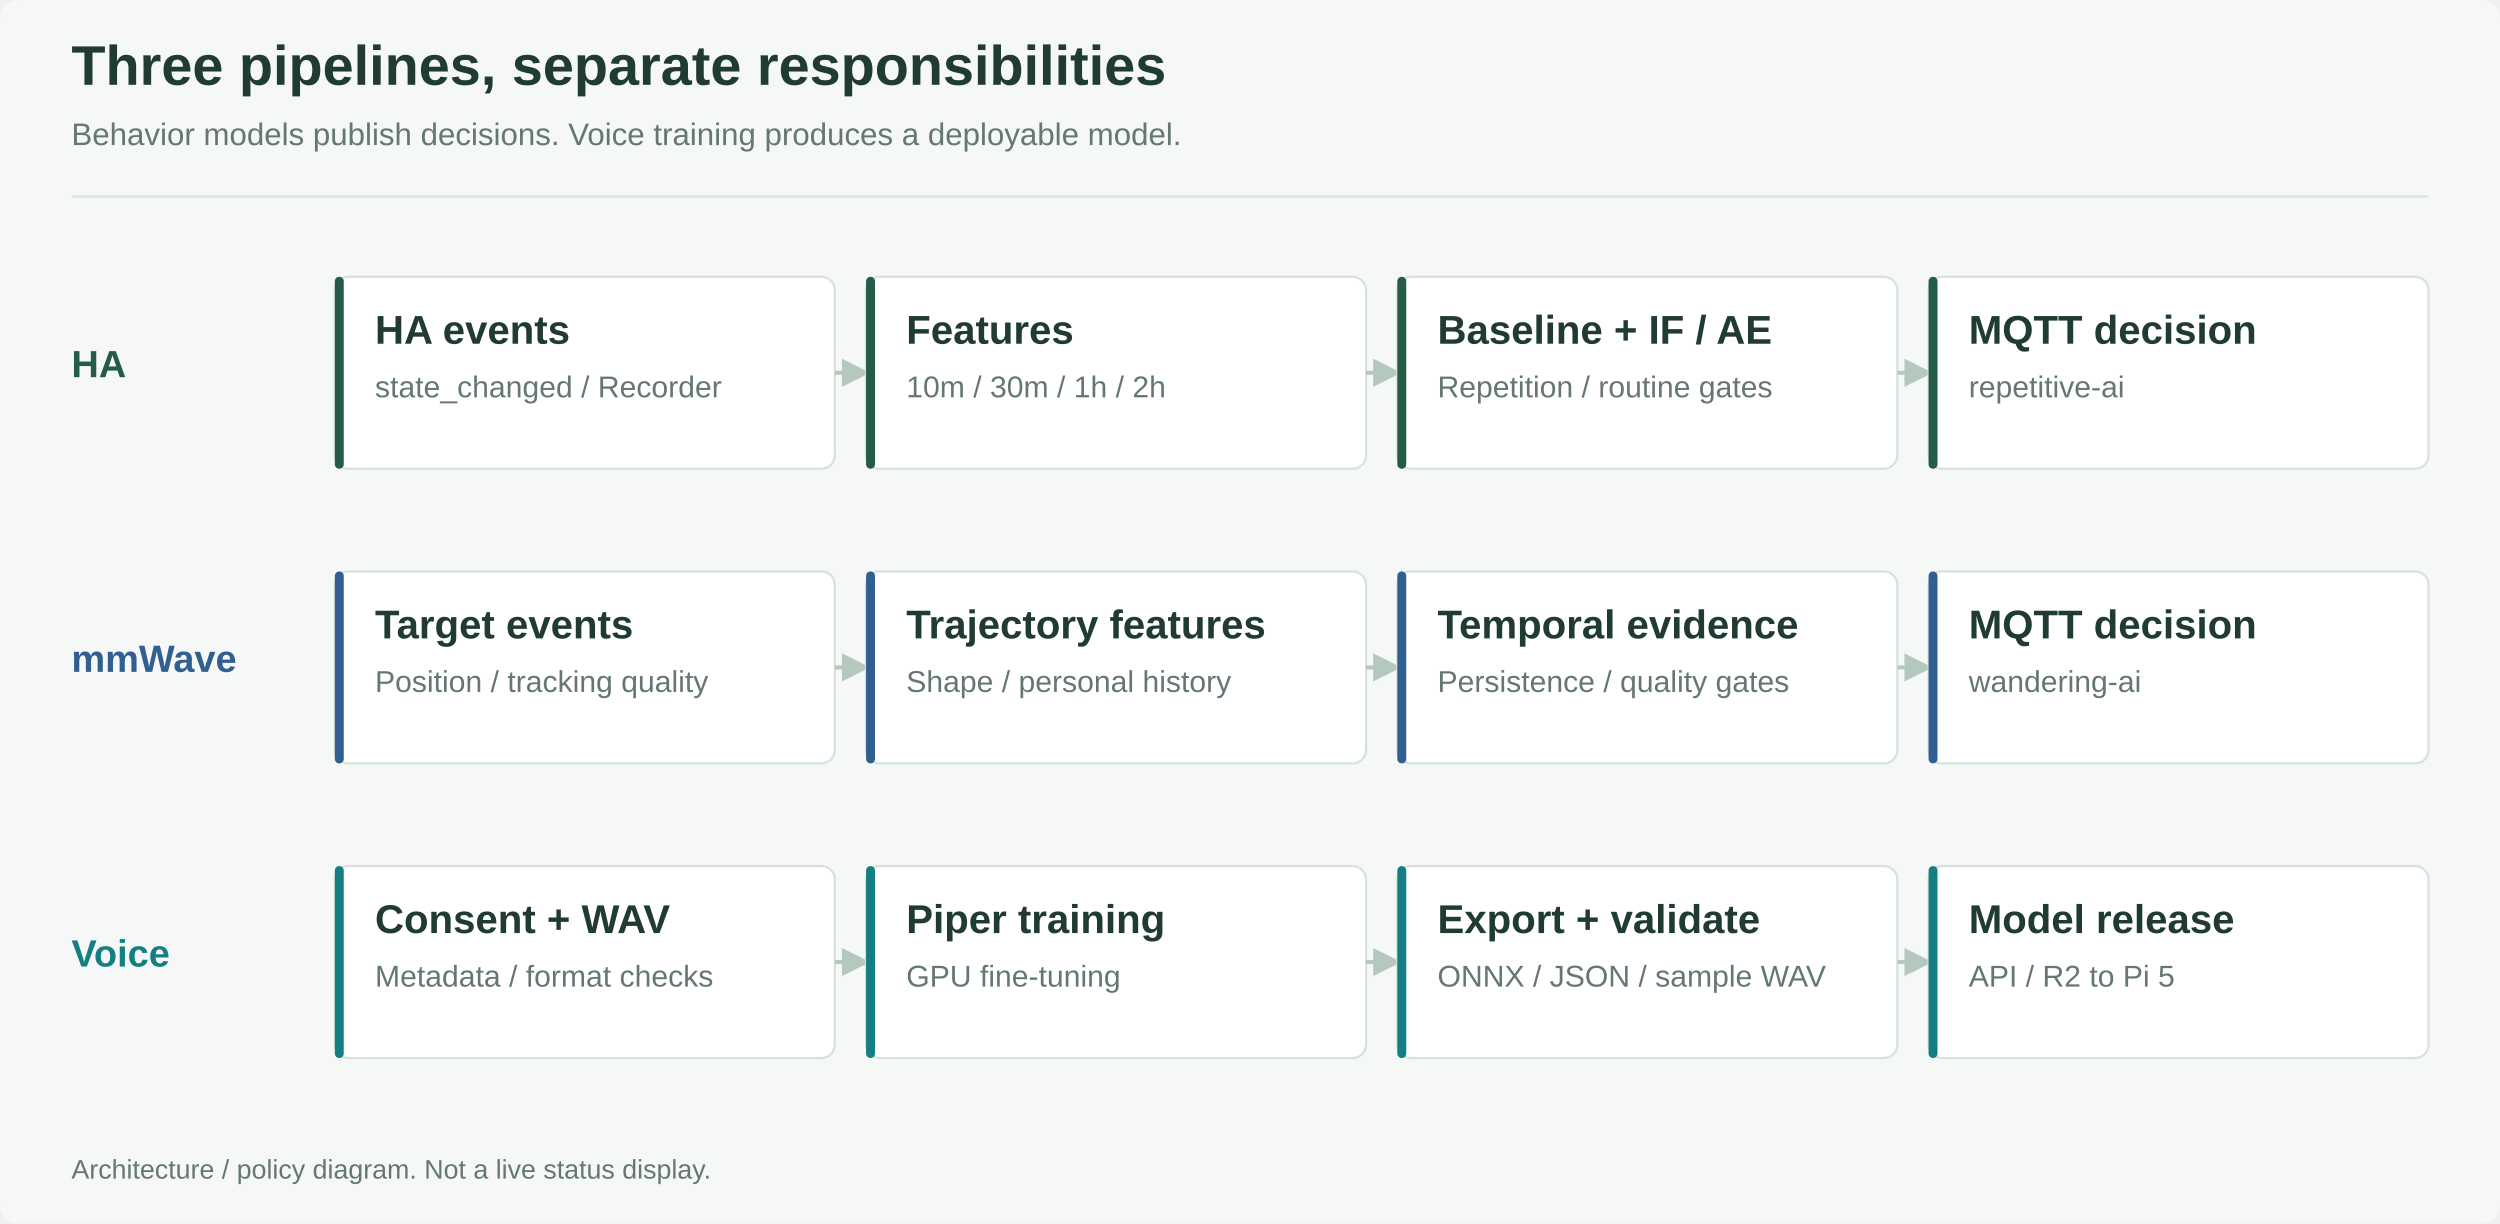
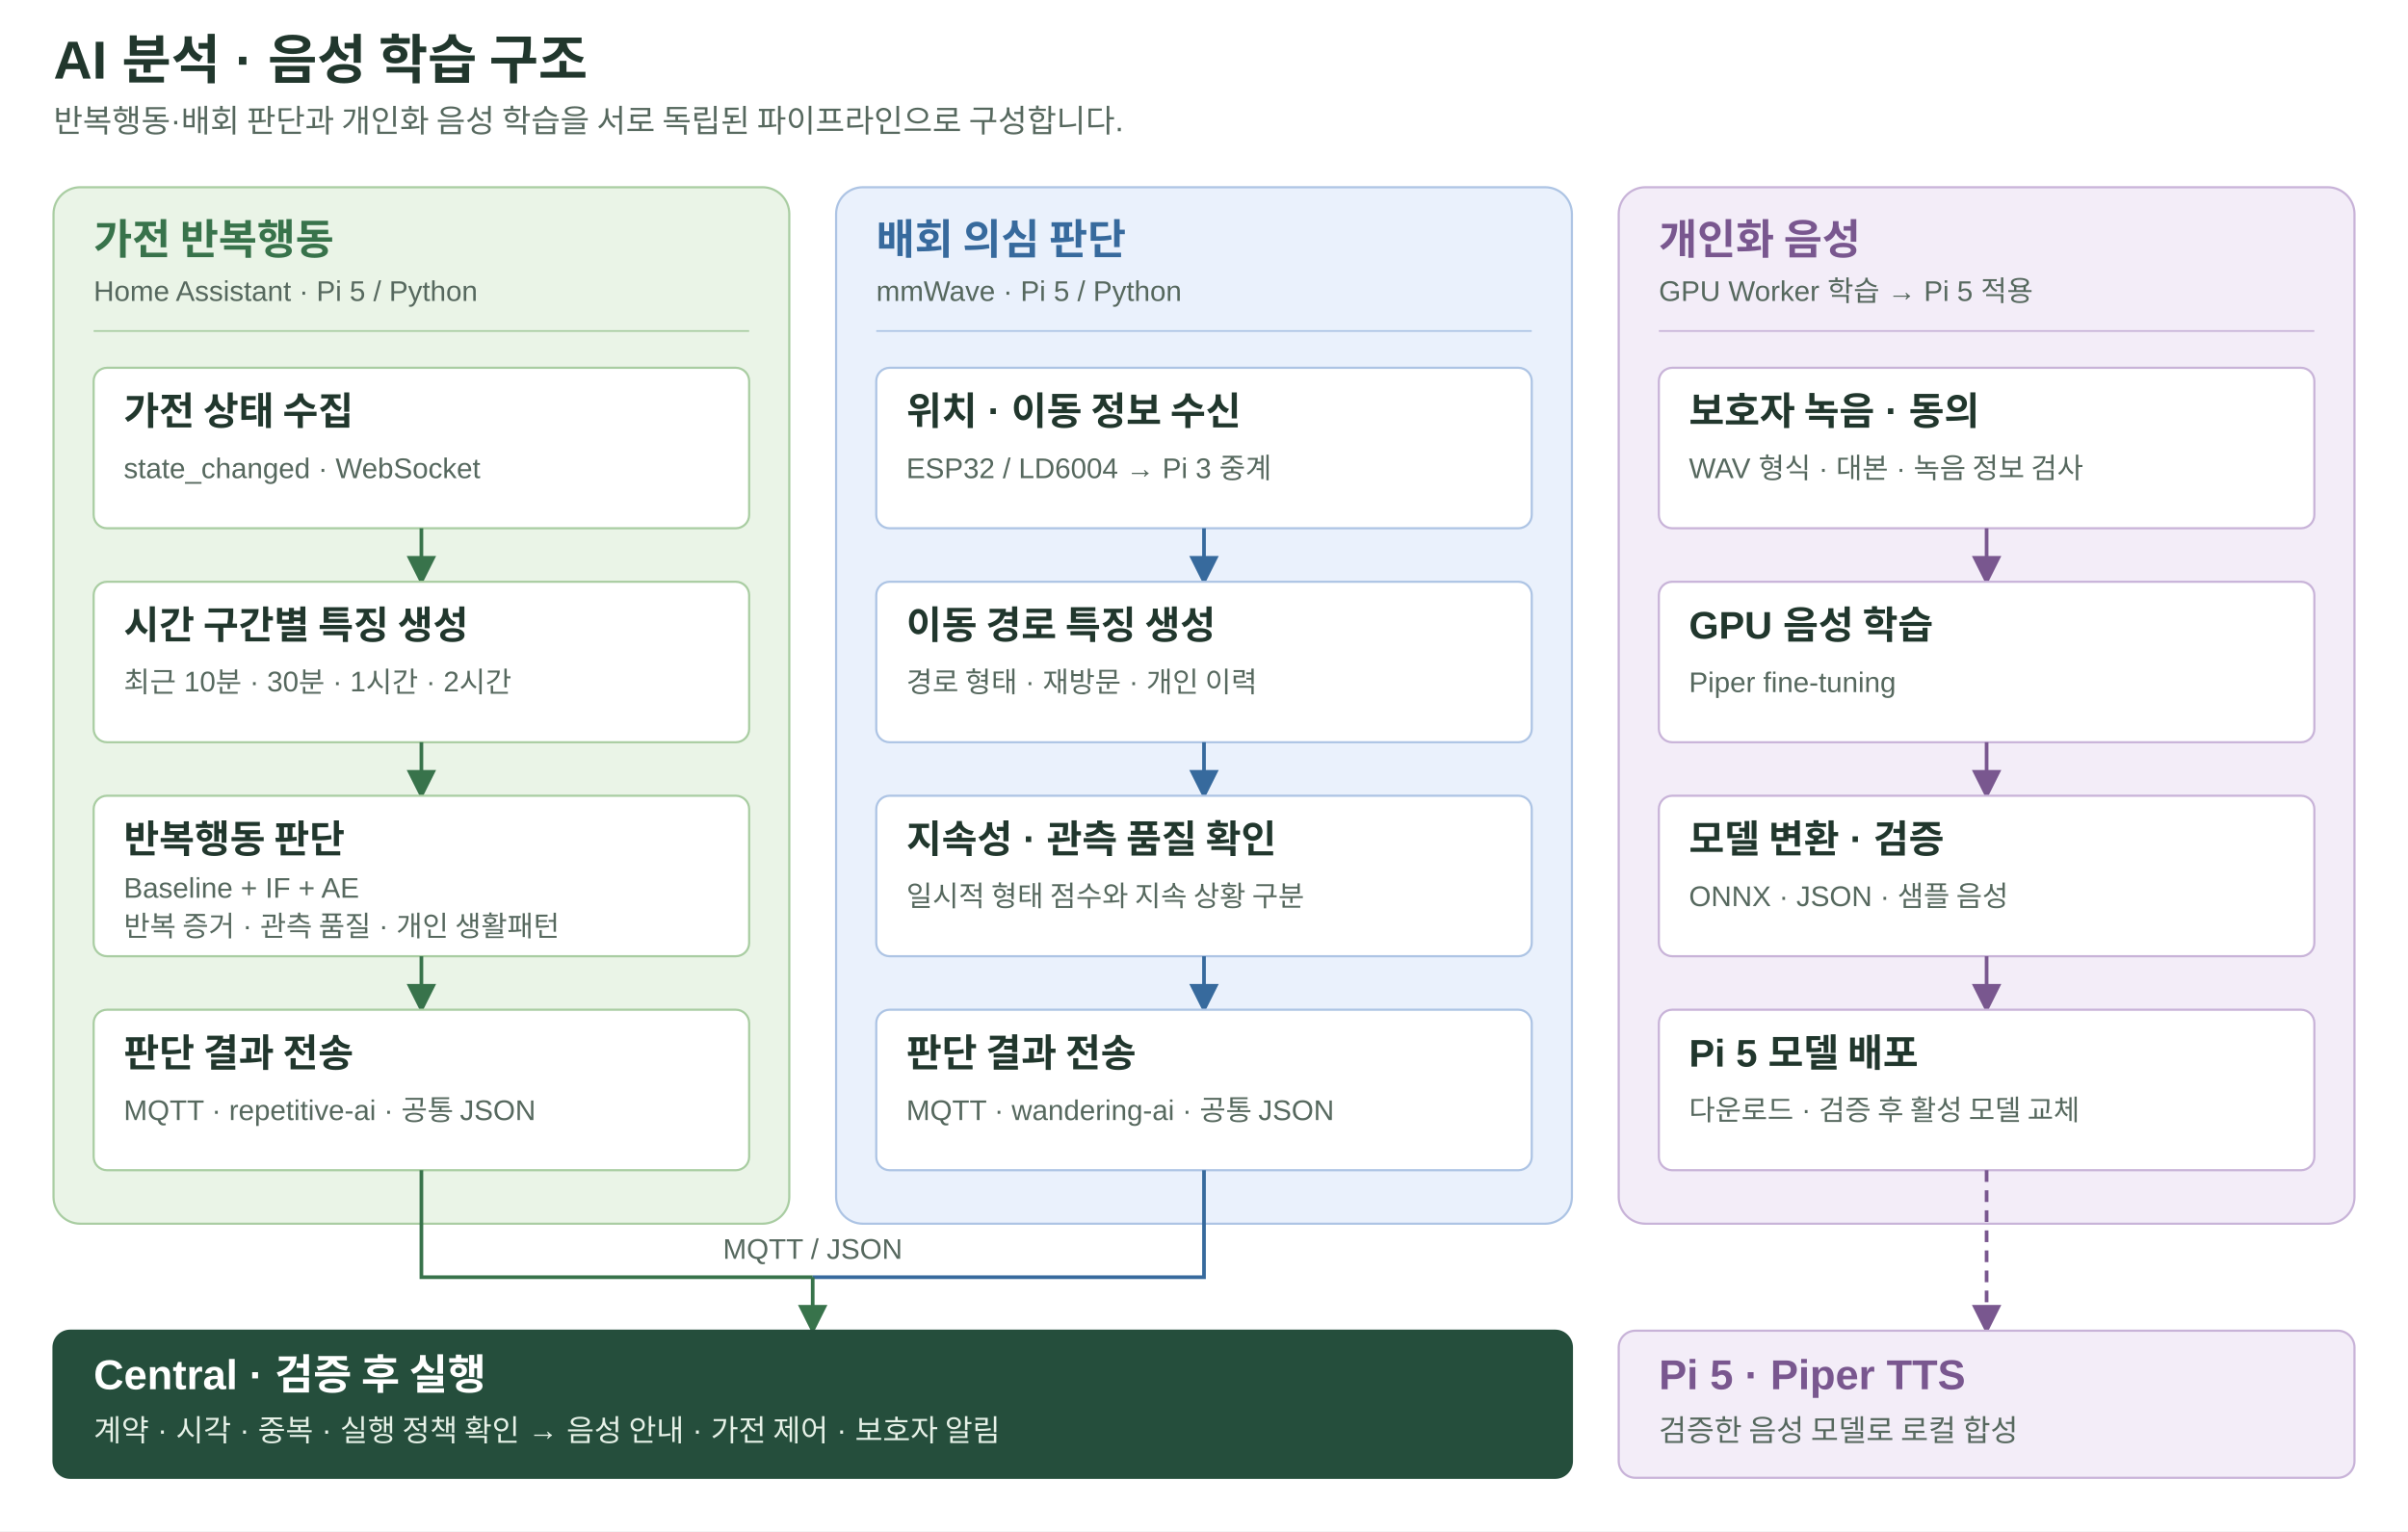
- <svg xmlns="http://www.w3.org/2000/svg" width="1120" height="548" viewBox="0 0 1120 548" role="img" aria-labelledby="title desc">
+ <svg xmlns="http://www.w3.org/2000/svg" width="1440" height="916" viewBox="0 0 1440 916" role="img" aria-labelledby="title desc">
  <defs>
-     <marker id="arrow" markerWidth="7" markerHeight="7" refX="6" refY="3.5" orient="auto">
-       <path d="M0 0L7 3.5L0 7Z" fill="#b4c8bd" />
+     <marker id="arrow-green" markerWidth="8" markerHeight="8" refX="7" refY="4" orient="auto">
+       <path d="M0 0L8 4L0 8Z" fill="#38734b" />
+     </marker>
+     <marker id="arrow-blue" markerWidth="8" markerHeight="8" refX="7" refY="4" orient="auto">
+       <path d="M0 0L8 4L0 8Z" fill="#376a9d" />
+     </marker>
+     <marker id="arrow-amber" markerWidth="8" markerHeight="8" refX="7" refY="4" orient="auto">
+       <path d="M0 0L8 4L0 8Z" fill="#93611e" />
+     </marker>
+     <marker id="arrow-violet" markerWidth="8" markerHeight="8" refX="7" refY="4" orient="auto">
+       <path d="M0 0L8 4L0 8Z" fill="#79578f" />
    </marker>
  </defs>
-   <rect width="1120" height="548" rx="8" fill="#f5f8f6" />
-   <g font-family="Arial, Helvetica, sans-serif">
-     <text x="32" y="38" fill="#203b30" font-size="25" font-weight="700">Three pipelines, separate responsibilities</text>
-     <text x="32" y="65" fill="#65786e" font-size="14" font-weight="400">Behavior models publish decisions. Voice training produces a deployable model.</text>
-     <path d="M32 88H1088" stroke="#d9e4dd" />
-     <text x="32" y="169" fill="#245c45" font-size="17" font-weight="700">HA</text>
-     <rect x="150" y="124" width="224" height="86" rx="6" fill="#fff" stroke="#d6e2db" />
-     <rect x="150" y="124" width="4" height="86" rx="2" fill="#245c45" />
-     <text x="168" y="154" fill="#203b30" font-size="18" font-weight="700">HA events</text>
-     <text x="168" y="178" fill="#65786e" font-size="13.5" font-weight="400">state_changed / Recorder</text>
-     <path d="M374 167H388" fill="none" stroke="#b4c8bd" stroke-width="1.8" marker-end="url(#arrow)" />
-     <rect x="388" y="124" width="224" height="86" rx="6" fill="#fff" stroke="#d6e2db" />
-     <rect x="388" y="124" width="4" height="86" rx="2" fill="#245c45" />
-     <text x="406" y="154" fill="#203b30" font-size="18" font-weight="700">Features</text>
-     <text x="406" y="178" fill="#65786e" font-size="13.5" font-weight="400">10m / 30m / 1h / 2h</text>
-     <path d="M612 167H626" fill="none" stroke="#b4c8bd" stroke-width="1.8" marker-end="url(#arrow)" />
-     <rect x="626" y="124" width="224" height="86" rx="6" fill="#fff" stroke="#d6e2db" />
-     <rect x="626" y="124" width="4" height="86" rx="2" fill="#245c45" />
-     <text x="644" y="154" fill="#203b30" font-size="18" font-weight="700">Baseline + IF / AE</text>
-     <text x="644" y="178" fill="#65786e" font-size="13.5" font-weight="400">Repetition / routine gates</text>
-     <path d="M850 167H864" fill="none" stroke="#b4c8bd" stroke-width="1.8" marker-end="url(#arrow)" />
-     <rect x="864" y="124" width="224" height="86" rx="6" fill="#fff" stroke="#d6e2db" />
-     <rect x="864" y="124" width="4" height="86" rx="2" fill="#245c45" />
-     <text x="882" y="154" fill="#203b30" font-size="18" font-weight="700">MQTT decision</text>
-     <text x="882" y="178" fill="#65786e" font-size="13.5" font-weight="400">repetitive-ai</text>
-     <text x="32" y="301" fill="#315f92" font-size="17" font-weight="700">mmWave</text>
-     <rect x="150" y="256" width="224" height="86" rx="6" fill="#fff" stroke="#d6e2db" />
-     <rect x="150" y="256" width="4" height="86" rx="2" fill="#315f92" />
-     <text x="168" y="286" fill="#203b30" font-size="18" font-weight="700">Target events</text>
-     <text x="168" y="310" fill="#65786e" font-size="13.5" font-weight="400">Position / tracking quality</text>
-     <path d="M374 299H388" fill="none" stroke="#b4c8bd" stroke-width="1.8" marker-end="url(#arrow)" />
-     <rect x="388" y="256" width="224" height="86" rx="6" fill="#fff" stroke="#d6e2db" />
-     <rect x="388" y="256" width="4" height="86" rx="2" fill="#315f92" />
-     <text x="406" y="286" fill="#203b30" font-size="18" font-weight="700">Trajectory features</text>
-     <text x="406" y="310" fill="#65786e" font-size="13.5" font-weight="400">Shape / personal history</text>
-     <path d="M612 299H626" fill="none" stroke="#b4c8bd" stroke-width="1.8" marker-end="url(#arrow)" />
-     <rect x="626" y="256" width="224" height="86" rx="6" fill="#fff" stroke="#d6e2db" />
-     <rect x="626" y="256" width="4" height="86" rx="2" fill="#315f92" />
-     <text x="644" y="286" fill="#203b30" font-size="18" font-weight="700">Temporal evidence</text>
-     <text x="644" y="310" fill="#65786e" font-size="13.5" font-weight="400">Persistence / quality gates</text>
-     <path d="M850 299H864" fill="none" stroke="#b4c8bd" stroke-width="1.8" marker-end="url(#arrow)" />
-     <rect x="864" y="256" width="224" height="86" rx="6" fill="#fff" stroke="#d6e2db" />
-     <rect x="864" y="256" width="4" height="86" rx="2" fill="#315f92" />
-     <text x="882" y="286" fill="#203b30" font-size="18" font-weight="700">MQTT decision</text>
-     <text x="882" y="310" fill="#65786e" font-size="13.5" font-weight="400">wandering-ai</text>
-     <text x="32" y="433" fill="#147f82" font-size="17" font-weight="700">Voice</text>
-     <rect x="150" y="388" width="224" height="86" rx="6" fill="#fff" stroke="#d6e2db" />
-     <rect x="150" y="388" width="4" height="86" rx="2" fill="#147f82" />
-     <text x="168" y="418" fill="#203b30" font-size="18" font-weight="700">Consent + WAV</text>
-     <text x="168" y="442" fill="#65786e" font-size="13.5" font-weight="400">Metadata / format checks</text>
-     <path d="M374 431H388" fill="none" stroke="#b4c8bd" stroke-width="1.8" marker-end="url(#arrow)" />
-     <rect x="388" y="388" width="224" height="86" rx="6" fill="#fff" stroke="#d6e2db" />
-     <rect x="388" y="388" width="4" height="86" rx="2" fill="#147f82" />
-     <text x="406" y="418" fill="#203b30" font-size="18" font-weight="700">Piper training</text>
-     <text x="406" y="442" fill="#65786e" font-size="13.5" font-weight="400">GPU fine-tuning</text>
-     <path d="M612 431H626" fill="none" stroke="#b4c8bd" stroke-width="1.8" marker-end="url(#arrow)" />
-     <rect x="626" y="388" width="224" height="86" rx="6" fill="#fff" stroke="#d6e2db" />
-     <rect x="626" y="388" width="4" height="86" rx="2" fill="#147f82" />
-     <text x="644" y="418" fill="#203b30" font-size="18" font-weight="700">Export + validate</text>
-     <text x="644" y="442" fill="#65786e" font-size="13.5" font-weight="400">ONNX / JSON / sample WAV</text>
-     <path d="M850 431H864" fill="none" stroke="#b4c8bd" stroke-width="1.8" marker-end="url(#arrow)" />
-     <rect x="864" y="388" width="224" height="86" rx="6" fill="#fff" stroke="#d6e2db" />
-     <rect x="864" y="388" width="4" height="86" rx="2" fill="#147f82" />
-     <text x="882" y="418" fill="#203b30" font-size="18" font-weight="700">Model release</text>
-     <text x="882" y="442" fill="#65786e" font-size="13.5" font-weight="400">API / R2 to Pi 5</text>
-     <text x="32" y="528" fill="#65786e" font-size="12" font-weight="400">Architecture / policy diagram. Not a live status display.</text>
+   <rect width="1440" height="916" fill="#fff" />
+   <g font-family="'Malgun Gothic', 'Apple SD Gothic Neo', 'Noto Sans KR', Arial, sans-serif">
+     <text x="32" y="47" font-size="32" fill="#21372d" font-weight="700" text-anchor="start">AI 분석 · 음성 학습 구조</text>
+     <text x="32" y="79" font-size="19" fill="#56685e" font-weight="400" text-anchor="start">반복행동·배회 판단과 개인화 음성 학습을 서로 독립된 파이프라인으로 구성합니다.</text>
+     <rect x="32" y="112" width="440" height="620" rx="16" fill="#eaf4e7" stroke="#a9cda2" stroke-width="1.3" />
+     <text x="56" y="152" font-size="25" fill="#38734b" font-weight="700" text-anchor="start">가전 반복행동</text>
+     <text x="56" y="180" font-size="17" fill="#56685e" font-weight="400" text-anchor="start">Home Assistant · Pi 5 / Python</text>
+     <path d="M56 198H448" stroke="#a9cda2" />
+     <rect x="56" y="220" width="392" height="96" rx="8" fill="#fff" stroke="#a9cda2" stroke-width="1.3" />
+     <text x="74" y="254" font-size="23" fill="#21372d" font-weight="700" text-anchor="start">가전 상태 수집</text>
+     <text x="74" y="286" font-size="17" fill="#56685e" font-weight="400" text-anchor="start">state_changed · WebSocket</text>
+     <path d="M252 316V348" fill="none" stroke="#38734b" stroke-width="2.2" stroke-linejoin="round" marker-end="url(#arrow-green)" />
+     <rect x="56" y="348" width="392" height="96" rx="8" fill="#fff" stroke="#a9cda2" stroke-width="1.3" />
+     <text x="74" y="382" font-size="23" fill="#21372d" font-weight="700" text-anchor="start">시간 구간별 특징 생성</text>
+     <text x="74" y="414" font-size="17" fill="#56685e" font-weight="400" text-anchor="start">최근 10분 · 30분 · 1시간 · 2시간</text>
+     <path d="M252 444V476" fill="none" stroke="#38734b" stroke-width="2.2" stroke-linejoin="round" marker-end="url(#arrow-green)" />
+     <rect x="56" y="476" width="392" height="96" rx="8" fill="#fff" stroke="#a9cda2" stroke-width="1.3" />
+     <text x="74" y="510" font-size="23" fill="#21372d" font-weight="700" text-anchor="start">반복행동 판단</text>
+     <text x="74" y="537" font-size="17" fill="#56685e" font-weight="400" text-anchor="start">Baseline + IF + AE</text>
+     <text x="74" y="560" font-size="17" fill="#56685e" font-weight="400" text-anchor="start">반복 증거 · 관측 품질 · 개인 생활패턴</text>
+     <path d="M252 572V604" fill="none" stroke="#38734b" stroke-width="2.2" stroke-linejoin="round" marker-end="url(#arrow-green)" />
+     <rect x="56" y="604" width="392" height="96" rx="8" fill="#fff" stroke="#a9cda2" stroke-width="1.3" />
+     <text x="74" y="638" font-size="23" fill="#21372d" font-weight="700" text-anchor="start">판단 결과 전송</text>
+     <text x="74" y="670" font-size="17" fill="#56685e" font-weight="400" text-anchor="start">MQTT · repetitive-ai · 공통 JSON</text>
+     <rect x="500" y="112" width="440" height="620" rx="16" fill="#eaf1fc" stroke="#adc4e4" stroke-width="1.3" />
+     <text x="524" y="152" font-size="25" fill="#376a9d" font-weight="700" text-anchor="start">배회 의심 판단</text>
+     <text x="524" y="180" font-size="17" fill="#56685e" font-weight="400" text-anchor="start">mmWave · Pi 5 / Python</text>
+     <path d="M524 198H916" stroke="#adc4e4" />
+     <rect x="524" y="220" width="392" height="96" rx="8" fill="#fff" stroke="#adc4e4" stroke-width="1.3" />
+     <text x="542" y="254" font-size="23" fill="#21372d" font-weight="700" text-anchor="start">위치 · 이동 정보 수신</text>
+     <text x="542" y="286" font-size="17" fill="#56685e" font-weight="400" text-anchor="start">ESP32 / LD6004 → Pi 3 중계</text>
+     <path d="M720 316V348" fill="none" stroke="#376a9d" stroke-width="2.2" stroke-linejoin="round" marker-end="url(#arrow-blue)" />
+     <rect x="524" y="348" width="392" height="96" rx="8" fill="#fff" stroke="#adc4e4" stroke-width="1.3" />
+     <text x="542" y="382" font-size="23" fill="#21372d" font-weight="700" text-anchor="start">이동 경로 특징 생성</text>
+     <text x="542" y="414" font-size="17" fill="#56685e" font-weight="400" text-anchor="start">경로 형태 · 재방문 · 개인 이력</text>
+     <path d="M720 444V476" fill="none" stroke="#376a9d" stroke-width="2.2" stroke-linejoin="round" marker-end="url(#arrow-blue)" />
+     <rect x="524" y="476" width="392" height="96" rx="8" fill="#fff" stroke="#adc4e4" stroke-width="1.3" />
+     <text x="542" y="510" font-size="23" fill="#21372d" font-weight="700" text-anchor="start">지속성 · 관측 품질 확인</text>
+     <text x="542" y="542" font-size="17" fill="#56685e" font-weight="400" text-anchor="start">일시적 형태 점수와 지속 상황 구분</text>
+     <path d="M720 572V604" fill="none" stroke="#376a9d" stroke-width="2.2" stroke-linejoin="round" marker-end="url(#arrow-blue)" />
+     <rect x="524" y="604" width="392" height="96" rx="8" fill="#fff" stroke="#adc4e4" stroke-width="1.3" />
+     <text x="542" y="638" font-size="23" fill="#21372d" font-weight="700" text-anchor="start">판단 결과 전송</text>
+     <text x="542" y="670" font-size="17" fill="#56685e" font-weight="400" text-anchor="start">MQTT · wandering-ai · 공통 JSON</text>
+     <rect x="968" y="112" width="440" height="620" rx="16" fill="#f3edf8" stroke="#c8b3d8" stroke-width="1.3" />
+     <text x="992" y="152" font-size="25" fill="#79578f" font-weight="700" text-anchor="start">개인화 음성</text>
+     <text x="992" y="180" font-size="17" fill="#56685e" font-weight="400" text-anchor="start">GPU Worker 학습 → Pi 5 적용</text>
+     <path d="M992 198H1384" stroke="#c8b3d8" />
+     <rect x="992" y="220" width="392" height="96" rx="8" fill="#fff" stroke="#c8b3d8" stroke-width="1.3" />
+     <text x="1010" y="254" font-size="23" fill="#21372d" font-weight="700" text-anchor="start">보호자 녹음 · 동의</text>
+     <text x="1010" y="286" font-size="17" fill="#56685e" font-weight="400" text-anchor="start">WAV 형식 · 대본 · 녹음 정보 검사</text>
+     <path d="M1188 316V348" fill="none" stroke="#79578f" stroke-width="2.2" stroke-linejoin="round" marker-end="url(#arrow-violet)" />
+     <rect x="992" y="348" width="392" height="96" rx="8" fill="#fff" stroke="#c8b3d8" stroke-width="1.3" />
+     <text x="1010" y="382" font-size="23" fill="#21372d" font-weight="700" text-anchor="start">GPU 음성 학습</text>
+     <text x="1010" y="414" font-size="17" fill="#56685e" font-weight="400" text-anchor="start">Piper fine-tuning</text>
+     <path d="M1188 444V476" fill="none" stroke="#79578f" stroke-width="2.2" stroke-linejoin="round" marker-end="url(#arrow-violet)" />
+     <rect x="992" y="476" width="392" height="96" rx="8" fill="#fff" stroke="#c8b3d8" stroke-width="1.3" />
+     <text x="1010" y="510" font-size="23" fill="#21372d" font-weight="700" text-anchor="start">모델 변환 · 검증</text>
+     <text x="1010" y="542" font-size="17" fill="#56685e" font-weight="400" text-anchor="start">ONNX · JSON · 샘플 음성</text>
+     <path d="M1188 572V604" fill="none" stroke="#79578f" stroke-width="2.2" stroke-linejoin="round" marker-end="url(#arrow-violet)" />
+     <rect x="992" y="604" width="392" height="96" rx="8" fill="#fff" stroke="#c8b3d8" stroke-width="1.3" />
+     <text x="1010" y="638" font-size="23" fill="#21372d" font-weight="700" text-anchor="start">Pi 5 모델 배포</text>
+     <text x="1010" y="670" font-size="17" fill="#56685e" font-weight="400" text-anchor="start">다운로드 · 검증 후 활성 모델 교체</text>
+     <path d="M252 700V764H486" fill="none" stroke="#38734b" stroke-width="2.2" />
+     <path d="M720 700V764H486" fill="none" stroke="#376a9d" stroke-width="2.2" />
+     <path d="M486 764V796" fill="none" stroke="#38734b" stroke-width="2.2" stroke-linejoin="round" marker-end="url(#arrow-green)" />
+     <text x="486" y="753" font-size="17" fill="#56685e" font-weight="400" text-anchor="middle">MQTT / JSON</text>
+     <rect x="32" y="796" width="908" height="88" rx="10" fill="#254e3c" stroke="#254e3c" stroke-width="1.3" />
+     <text x="56" y="831" font-size="25" fill="#fff" font-weight="700" text-anchor="start">Central · 검증 후 실행</text>
+     <text x="56" y="862" font-size="18" fill="#e6f1e7" font-weight="400" text-anchor="start">계약 · 시각 · 중복 · 실행 정책 확인 → 음성 안내 · 가전 제어 · 보호자 알림</text>
+     <path d="M1188 700V796" fill="none" stroke="#79578f" stroke-width="2.2" stroke-linejoin="round" stroke-dasharray="7 5" marker-end="url(#arrow-violet)" />
+     <rect x="968" y="796" width="440" height="88" rx="10" fill="#f3edf8" stroke="#c8b3d8" stroke-width="1.3" />
+     <text x="992" y="831" font-size="25" fill="#79578f" font-weight="700" text-anchor="start">Pi 5 · Piper TTS</text>
+     <text x="992" y="862" font-size="18" fill="#56685e" font-weight="400" text-anchor="start">검증한 음성 모델로 로컬 합성</text>
  </g>
</svg>
